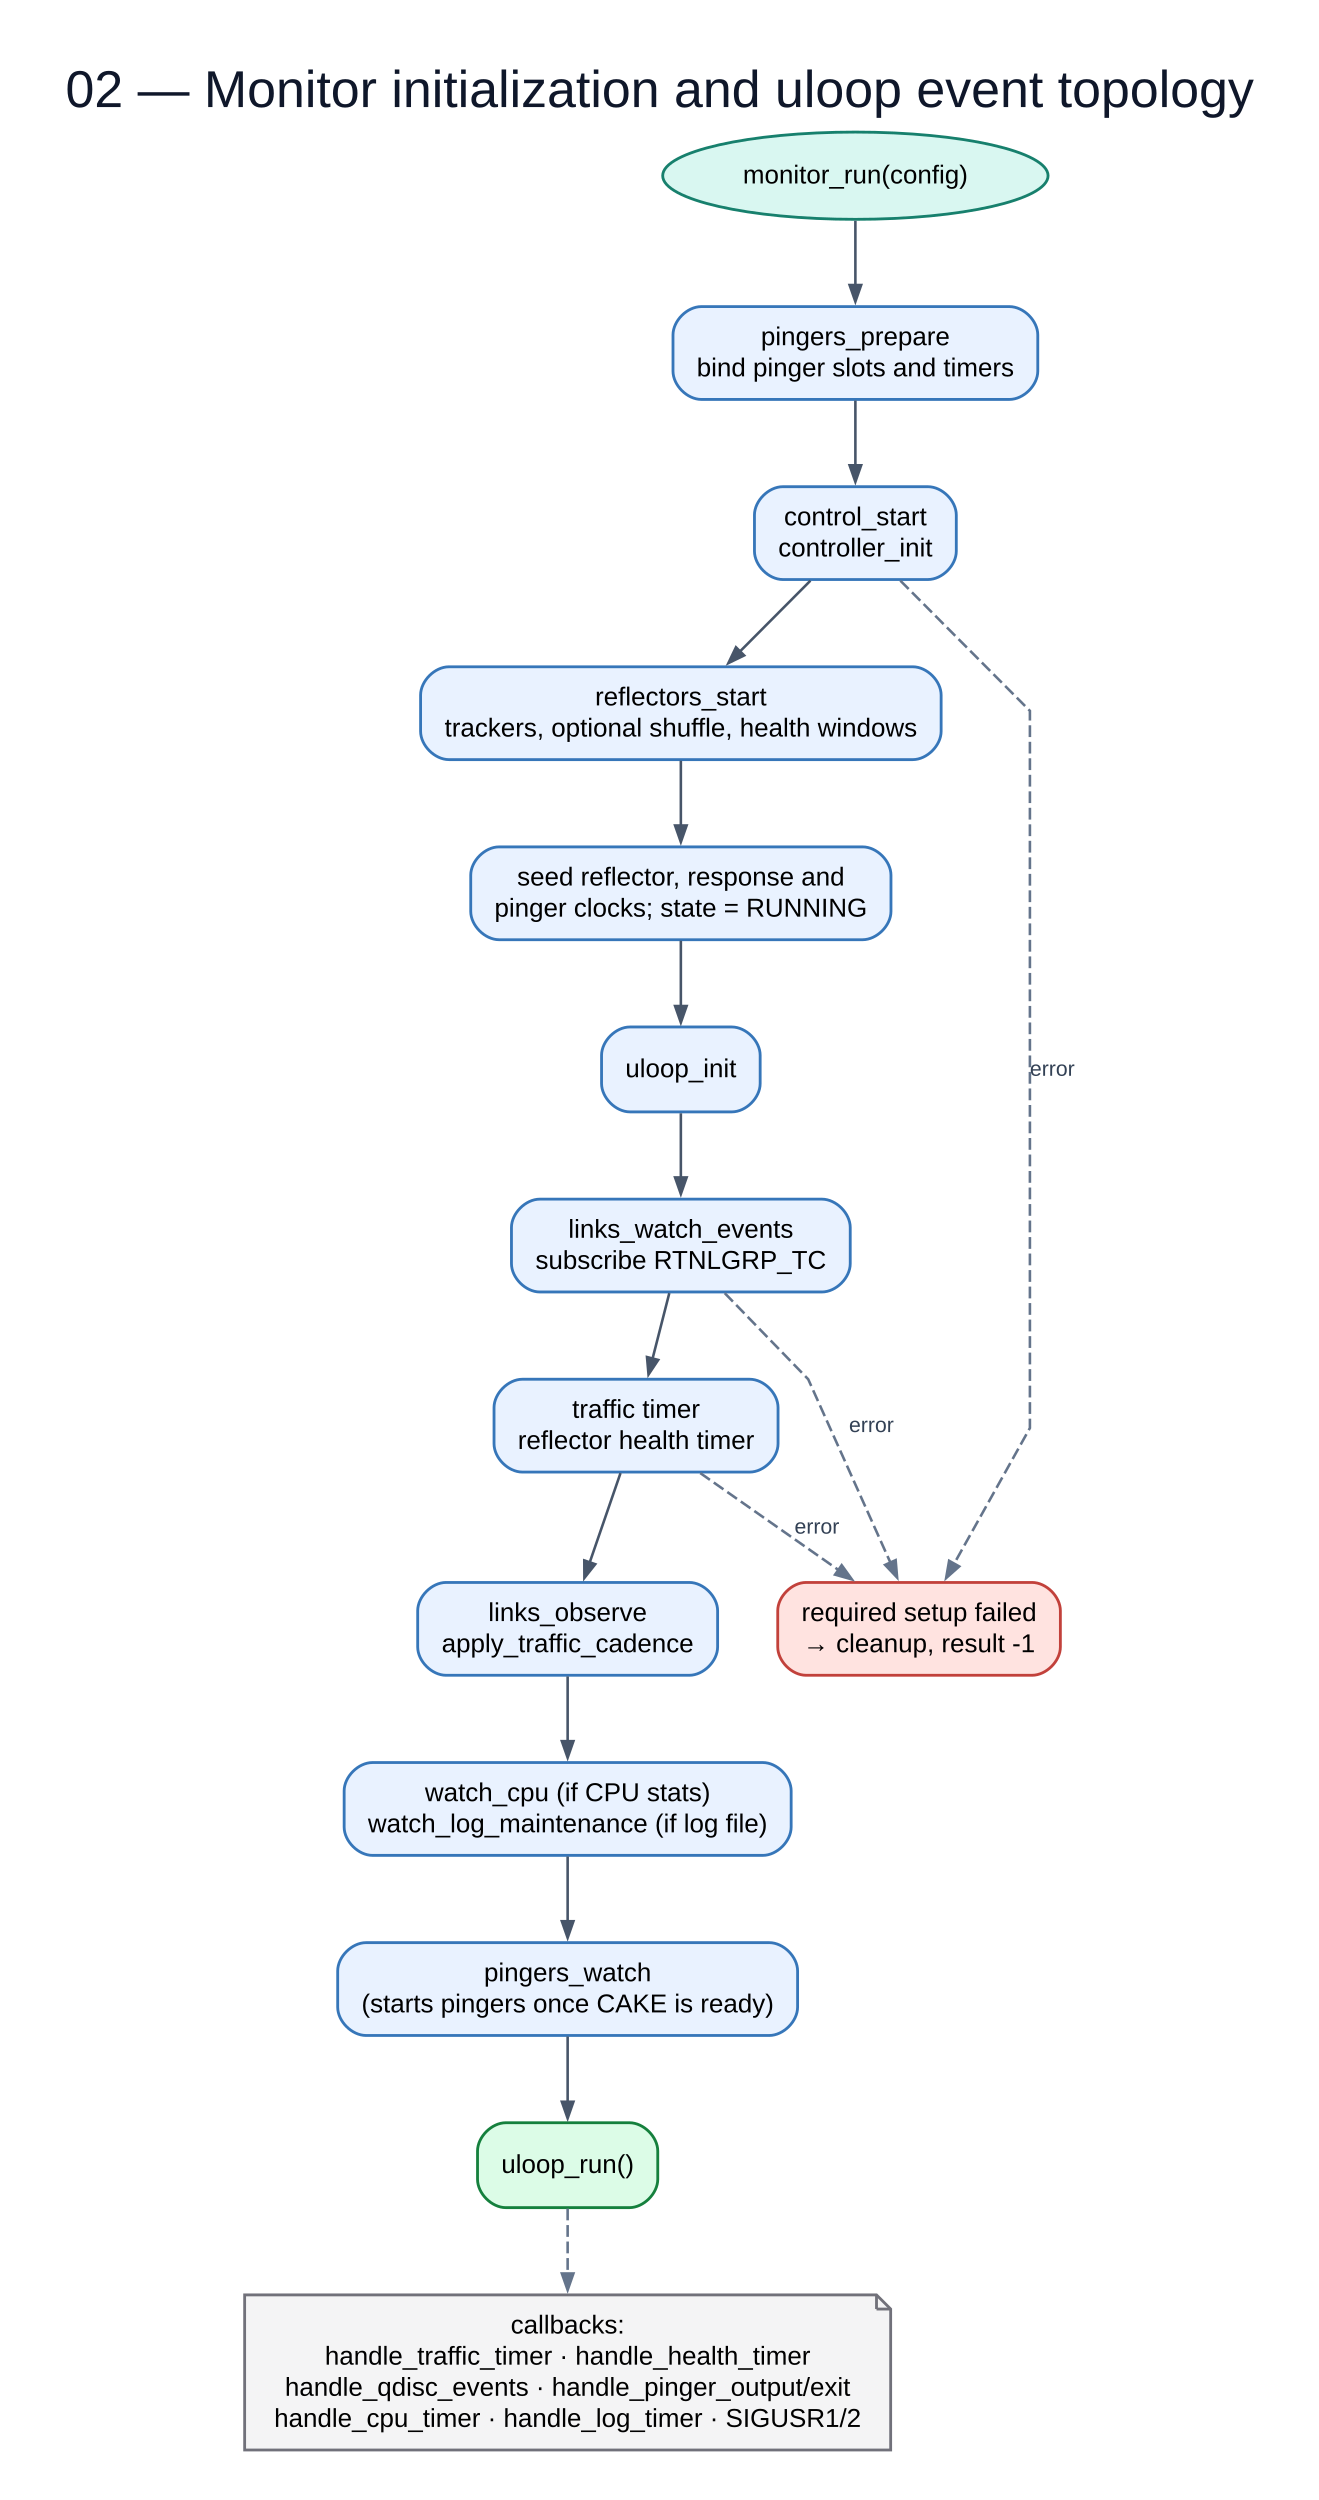
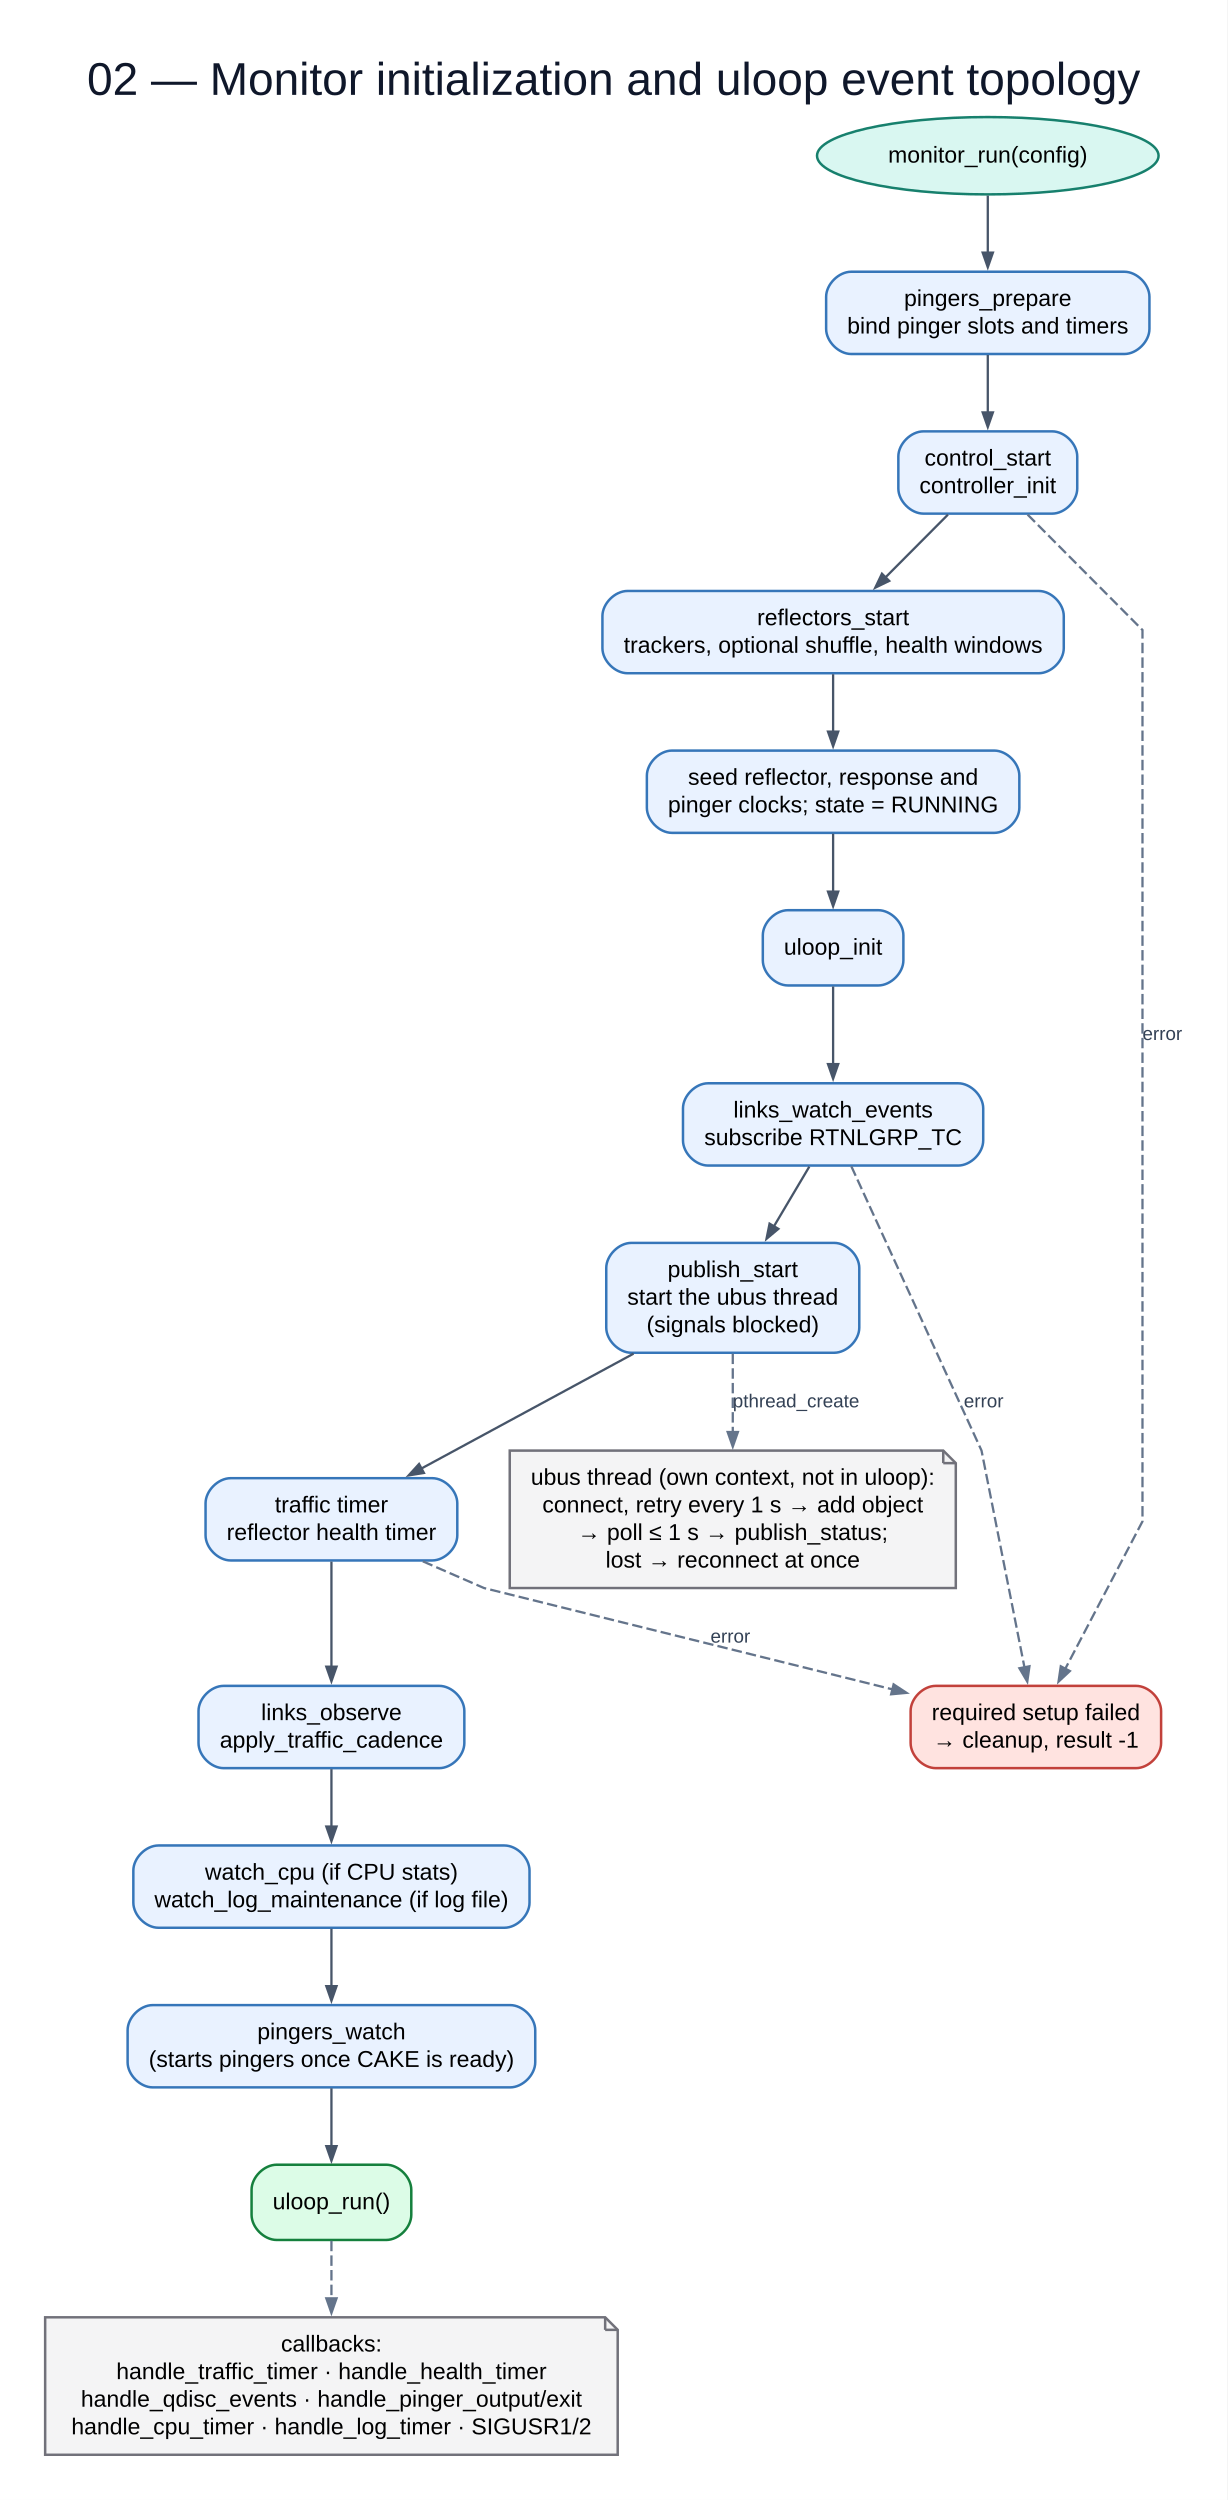
- <svg xmlns="http://www.w3.org/2000/svg" width="559pt" height="1060pt" viewBox="0.00 0.00 559.00 1060.00">
-   <g id="graph0" class="graph" transform="scale(1 1) rotate(0) translate(21.6 1038.8)">
-     <polygon fill="white" stroke="none" points="-21.6,21.6 -21.6,-1038.8 537.81,-1038.8 537.81,21.6 -21.6,21.6" />
-     <text xml:space="preserve" text-anchor="middle" x="258.1" y="-993.4" font-family="Arial" font-size="22.00" fill="#0f172a">02 — Monitor initialization and uloop event topology</text>
+ <svg xmlns="http://www.w3.org/2000/svg" width="587pt" height="1196pt" viewBox="0.00 0.00 587.00 1196.00">
+   <g id="graph0" class="graph" transform="scale(1 1) rotate(0) translate(21.6 1174.36)">
+     <polygon fill="white" stroke="none" points="-21.6,21.6 -21.6,-1174.36 565.56,-1174.36 565.56,21.6 -21.6,21.6" />
+     <text xml:space="preserve" text-anchor="middle" x="271.98" y="-1128.96" font-family="Arial" font-size="22.00" fill="#0f172a">02 — Monitor initialization and uloop event topology</text>
    <g id="node1" class="node">
-       <ellipse fill="#d9f7f1" stroke="#17806d" stroke-width="1.2" cx="341.08" cy="-964.3" rx="81.7" ry="18.5" />
-       <text xml:space="preserve" text-anchor="middle" x="341.08" y="-961" font-family="Arial" font-size="11.00">monitor_run(config)</text>
+       <ellipse fill="#d9f7f1" stroke="#17806d" stroke-width="1.2" cx="450.96" cy="-1099.86" rx="81.7" ry="18.5" />
+       <text xml:space="preserve" text-anchor="middle" x="450.96" y="-1096.56" font-family="Arial" font-size="11.00">monitor_run(config)</text>
    </g>
    <g id="node2" class="node">
-       <path fill="#e9f2ff" stroke="#3676b9" stroke-width="1.2" d="M406.42,-908.8C406.42,-908.8 275.75,-908.8 275.75,-908.8 269.75,-908.8 263.75,-902.8 263.75,-896.8 263.75,-896.8 263.75,-881.44 263.75,-881.44 263.75,-875.44 269.75,-869.44 275.75,-869.44 275.75,-869.44 406.42,-869.44 406.42,-869.44 412.42,-869.44 418.42,-875.44 418.42,-881.44 418.42,-881.44 418.42,-896.8 418.42,-896.8 418.42,-902.8 412.42,-908.8 406.42,-908.8" />
-       <text xml:space="preserve" text-anchor="middle" x="341.08" y="-892.42" font-family="Arial" font-size="11.00">pingers_prepare</text>
-       <text xml:space="preserve" text-anchor="middle" x="341.08" y="-879.22" font-family="Arial" font-size="11.00">bind pinger slots and timers</text>
+       <path fill="#e9f2ff" stroke="#3676b9" stroke-width="1.2" d="M516.29,-1044.36C516.29,-1044.36 385.62,-1044.36 385.62,-1044.36 379.62,-1044.36 373.62,-1038.36 373.62,-1032.36 373.62,-1032.36 373.62,-1017 373.62,-1017 373.62,-1011 379.62,-1005 385.62,-1005 385.62,-1005 516.29,-1005 516.29,-1005 522.29,-1005 528.29,-1011 528.29,-1017 528.29,-1017 528.29,-1032.36 528.29,-1032.36 528.29,-1038.36 522.29,-1044.36 516.29,-1044.36" />
+       <text xml:space="preserve" text-anchor="middle" x="450.96" y="-1027.98" font-family="Arial" font-size="11.00">pingers_prepare</text>
+       <text xml:space="preserve" text-anchor="middle" x="450.96" y="-1014.78" font-family="Arial" font-size="11.00">bind pinger slots and timers</text>
    </g>
    <g id="edge1" class="edge">
-       <path fill="none" stroke="#475569" stroke-width="1.1" d="M341.08,-945.21C341.08,-936.93 341.08,-926.95 341.08,-917.76" />
-       <polygon fill="#475569" stroke="#475569" stroke-width="1.1" points="343.53,-917.94 341.08,-910.94 338.63,-917.94 343.53,-917.94" />
+       <path fill="none" stroke="#475569" stroke-width="1.1" d="M450.96,-1080.77C450.96,-1072.49 450.96,-1062.51 450.96,-1053.32" />
+       <polygon fill="#475569" stroke="#475569" stroke-width="1.1" points="453.41,-1053.5 450.96,-1046.5 448.51,-1053.5 453.41,-1053.5" />
    </g>
    <g id="node3" class="node">
-       <path fill="#e9f2ff" stroke="#3676b9" stroke-width="1.2" d="M371.87,-832.44C371.87,-832.44 310.29,-832.44 310.29,-832.44 304.29,-832.44 298.29,-826.44 298.29,-820.44 298.29,-820.44 298.29,-805.08 298.29,-805.08 298.29,-799.08 304.29,-793.08 310.29,-793.08 310.29,-793.08 371.87,-793.08 371.87,-793.08 377.87,-793.08 383.87,-799.08 383.87,-805.08 383.87,-805.08 383.87,-820.44 383.87,-820.44 383.87,-826.44 377.87,-832.44 371.87,-832.44" />
-       <text xml:space="preserve" text-anchor="middle" x="341.08" y="-816.06" font-family="Arial" font-size="11.00">control_start</text>
-       <text xml:space="preserve" text-anchor="middle" x="341.08" y="-802.86" font-family="Arial" font-size="11.00">controller_init</text>
+       <path fill="#e9f2ff" stroke="#3676b9" stroke-width="1.2" d="M481.75,-968C481.75,-968 420.17,-968 420.17,-968 414.17,-968 408.17,-962 408.17,-956 408.17,-956 408.17,-940.64 408.17,-940.64 408.17,-934.64 414.17,-928.64 420.17,-928.64 420.17,-928.64 481.75,-928.64 481.75,-928.64 487.75,-928.64 493.75,-934.64 493.75,-940.64 493.75,-940.64 493.75,-956 493.75,-956 493.75,-962 487.75,-968 481.75,-968" />
+       <text xml:space="preserve" text-anchor="middle" x="450.96" y="-951.62" font-family="Arial" font-size="11.00">control_start</text>
+       <text xml:space="preserve" text-anchor="middle" x="450.96" y="-938.42" font-family="Arial" font-size="11.00">controller_init</text>
    </g>
    <g id="edge2" class="edge">
-       <path fill="none" stroke="#475569" stroke-width="1.1" d="M341.08,-868.97C341.08,-860.56 341.08,-850.52 341.08,-841.32" />
-       <polygon fill="#475569" stroke="#475569" stroke-width="1.1" points="343.53,-841.51 341.08,-834.51 338.63,-841.51 343.53,-841.51" />
+       <path fill="none" stroke="#475569" stroke-width="1.1" d="M450.96,-1004.53C450.96,-996.12 450.96,-986.08 450.96,-976.88" />
+       <polygon fill="#475569" stroke="#475569" stroke-width="1.1" points="453.41,-977.07 450.96,-970.07 448.51,-977.07 453.41,-977.07" />
    </g>
    <g id="node4" class="node">
-       <path fill="#e9f2ff" stroke="#3676b9" stroke-width="1.2" d="M365.44,-756.08C365.44,-756.08 168.73,-756.08 168.73,-756.08 162.73,-756.08 156.73,-750.08 156.73,-744.08 156.73,-744.08 156.73,-728.72 156.73,-728.72 156.73,-722.72 162.73,-716.72 168.73,-716.72 168.73,-716.72 365.44,-716.72 365.44,-716.72 371.44,-716.72 377.44,-722.72 377.44,-728.72 377.44,-728.72 377.44,-744.08 377.44,-744.08 377.44,-750.08 371.44,-756.08 365.44,-756.08" />
-       <text xml:space="preserve" text-anchor="middle" x="267.08" y="-739.7" font-family="Arial" font-size="11.00">reflectors_start</text>
-       <text xml:space="preserve" text-anchor="middle" x="267.08" y="-726.5" font-family="Arial" font-size="11.00">trackers, optional shuffle, health windows</text>
+       <path fill="#e9f2ff" stroke="#3676b9" stroke-width="1.2" d="M475.31,-891.64C475.31,-891.64 278.6,-891.64 278.6,-891.64 272.6,-891.64 266.6,-885.64 266.6,-879.64 266.6,-879.64 266.6,-864.28 266.6,-864.28 266.6,-858.28 272.6,-852.28 278.6,-852.28 278.6,-852.28 475.31,-852.28 475.31,-852.28 481.31,-852.28 487.31,-858.28 487.31,-864.28 487.31,-864.28 487.31,-879.64 487.31,-879.64 487.31,-885.64 481.31,-891.64 475.31,-891.64" />
+       <text xml:space="preserve" text-anchor="middle" x="376.96" y="-875.26" font-family="Arial" font-size="11.00">reflectors_start</text>
+       <text xml:space="preserve" text-anchor="middle" x="376.96" y="-862.06" font-family="Arial" font-size="11.00">trackers, optional shuffle, health windows</text>
    </g>
    <g id="edge3" class="edge">
-       <path fill="none" stroke="#475569" stroke-width="1.1" d="M322.03,-792.61C312.88,-783.42 301.79,-772.28 291.99,-762.43" />
-       <polygon fill="#475569" stroke="#475569" stroke-width="1.1" points="293.92,-760.9 287.25,-757.66 290.45,-764.35 293.92,-760.9" />
+       <path fill="none" stroke="#475569" stroke-width="1.1" d="M431.9,-928.17C422.75,-918.98 411.67,-907.84 401.86,-897.99" />
+       <polygon fill="#475569" stroke="#475569" stroke-width="1.1" points="403.8,-896.46 397.12,-893.22 400.32,-899.91 403.8,-896.46" />
+     </g>
+     <g id="node14" class="node">
+       <path fill="#ffe3e0" stroke="#c2413b" stroke-width="1.2" d="M521.87,-367.84C521.87,-367.84 426.04,-367.84 426.04,-367.84 420.04,-367.84 414.04,-361.84 414.04,-355.84 414.04,-355.84 414.04,-340.48 414.04,-340.48 414.04,-334.48 420.04,-328.48 426.04,-328.48 426.04,-328.48 521.87,-328.48 521.87,-328.48 527.87,-328.48 533.87,-334.48 533.87,-340.48 533.87,-340.48 533.87,-355.84 533.87,-355.84 533.87,-361.84 527.87,-367.84 521.87,-367.84" />
+       <text xml:space="preserve" text-anchor="middle" x="473.96" y="-351.46" font-family="Arial" font-size="11.00">required setup failed</text>
+       <text xml:space="preserve" text-anchor="middle" x="473.96" y="-338.26" font-family="Arial" font-size="11.00">→ cleanup, result -1</text>
+     </g>
+     <g id="edge13" class="edge">
+       <path fill="none" stroke="#64748b" stroke-width="1.1" stroke-dasharray="5,2" d="M470.01,-928.17C491.94,-906.14 524.96,-872.96 524.96,-872.96 524.96,-872.96 524.96,-872.96 524.96,-446.52 524.96,-446.52 503,-404.6 487.9,-375.77" />
+       <polygon fill="#64748b" stroke="#64748b" stroke-width="1.1" points="490.22,-374.93 484.8,-369.87 485.88,-377.21 490.22,-374.93" />
+       <text xml:space="preserve" text-anchor="middle" x="534.46" y="-676.82" font-family="Arial" font-size="9.00" fill="#334155">error</text>
+     </g>
+     <g id="node5" class="node">
+       <path fill="#e9f2ff" stroke="#3676b9" stroke-width="1.2" d="M454.05,-815.28C454.05,-815.28 299.86,-815.28 299.86,-815.28 293.86,-815.28 287.86,-809.28 287.86,-803.28 287.86,-803.28 287.86,-787.92 287.86,-787.92 287.86,-781.92 293.86,-775.92 299.86,-775.92 299.86,-775.92 454.05,-775.92 454.05,-775.92 460.05,-775.92 466.05,-781.92 466.05,-787.92 466.05,-787.92 466.05,-803.28 466.05,-803.28 466.05,-809.28 460.05,-815.28 454.05,-815.28" />
+       <text xml:space="preserve" text-anchor="middle" x="376.96" y="-798.9" font-family="Arial" font-size="11.00">seed reflector, response and</text>
+       <text xml:space="preserve" text-anchor="middle" x="376.96" y="-785.7" font-family="Arial" font-size="11.00">pinger clocks; state = RUNNING</text>
+     </g>
+     <g id="edge4" class="edge">
+       <path fill="none" stroke="#475569" stroke-width="1.1" d="M376.96,-851.81C376.96,-843.4 376.96,-833.36 376.96,-824.16" />
+       <polygon fill="#475569" stroke="#475569" stroke-width="1.1" points="379.41,-824.35 376.96,-817.35 374.51,-824.35 379.41,-824.35" />
+     </g>
+     <g id="node6" class="node">
+       <path fill="#e9f2ff" stroke="#3676b9" stroke-width="1.2" d="M398.58,-738.92C398.58,-738.92 355.33,-738.92 355.33,-738.92 349.33,-738.92 343.33,-732.92 343.33,-726.92 343.33,-726.92 343.33,-714.92 343.33,-714.92 343.33,-708.92 349.33,-702.92 355.33,-702.92 355.33,-702.92 398.58,-702.92 398.58,-702.92 404.58,-702.92 410.58,-708.92 410.58,-714.92 410.58,-714.92 410.58,-726.92 410.58,-726.92 410.58,-732.92 404.58,-738.92 398.58,-738.92" />
+       <text xml:space="preserve" text-anchor="middle" x="376.96" y="-717.62" font-family="Arial" font-size="11.00">uloop_init</text>
+     </g>
+     <g id="edge5" class="edge">
+       <path fill="none" stroke="#475569" stroke-width="1.1" d="M376.96,-775.5C376.96,-766.96 376.96,-756.77 376.96,-747.57" />
+       <polygon fill="#475569" stroke="#475569" stroke-width="1.1" points="379.41,-747.81 376.96,-740.81 374.51,-747.81 379.41,-747.81" />
+     </g>
+     <g id="node7" class="node">
+       <path fill="#e9f2ff" stroke="#3676b9" stroke-width="1.2" d="M436.77,-656.12C436.77,-656.12 317.14,-656.12 317.14,-656.12 311.14,-656.12 305.14,-650.12 305.14,-644.12 305.14,-644.12 305.14,-628.76 305.14,-628.76 305.14,-622.76 311.14,-616.76 317.14,-616.76 317.14,-616.76 436.77,-616.76 436.77,-616.76 442.77,-616.76 448.77,-622.76 448.77,-628.76 448.77,-628.76 448.77,-644.12 448.77,-644.12 448.77,-650.12 442.77,-656.12 436.77,-656.12" />
+       <text xml:space="preserve" text-anchor="middle" x="376.96" y="-639.74" font-family="Arial" font-size="11.00">links_watch_events</text>
+       <text xml:space="preserve" text-anchor="middle" x="376.96" y="-626.54" font-family="Arial" font-size="11.00">subscribe RTNLGRP_TC</text>
+     </g>
+     <g id="edge6" class="edge">
+       <path fill="none" stroke="#475569" stroke-width="1.1" d="M376.96,-702.43C376.96,-691.62 376.96,-677.51 376.96,-665.21" />
+       <polygon fill="#475569" stroke="#475569" stroke-width="1.1" points="379.41,-665.3 376.96,-658.3 374.51,-665.3 379.41,-665.3" />
+     </g>
+     <g id="node8" class="node">
+       <path fill="#e9f2ff" stroke="#3676b9" stroke-width="1.2" d="M377.48,-579.76C377.48,-579.76 280.43,-579.76 280.43,-579.76 274.43,-579.76 268.43,-573.76 268.43,-567.76 268.43,-567.76 268.43,-539.2 268.43,-539.2 268.43,-533.2 274.43,-527.2 280.43,-527.2 280.43,-527.2 377.48,-527.2 377.48,-527.2 383.48,-527.2 389.48,-533.2 389.48,-539.2 389.48,-539.2 389.48,-567.76 389.48,-567.76 389.48,-573.76 383.48,-579.76 377.48,-579.76" />
+       <text xml:space="preserve" text-anchor="middle" x="328.96" y="-563.38" font-family="Arial" font-size="11.00">publish_start</text>
+       <text xml:space="preserve" text-anchor="middle" x="328.96" y="-550.18" font-family="Arial" font-size="11.00">start the ubus thread</text>
+       <text xml:space="preserve" text-anchor="middle" x="328.96" y="-536.98" font-family="Arial" font-size="11.00">(signals blocked)</text>
+     </g>
+     <g id="edge7" class="edge">
+       <path fill="none" stroke="#475569" stroke-width="1.1" d="M365.58,-616.25C360.5,-607.68 354.36,-597.33 348.58,-587.58" />
+       <polygon fill="#475569" stroke="#475569" stroke-width="1.1" points="350.77,-586.47 345.09,-581.7 346.56,-588.97 350.77,-586.47" />
+     </g>
+     <g id="edge14" class="edge">
+       <path fill="none" stroke="#64748b" stroke-width="1.1" stroke-dasharray="5,2" d="M385.66,-616.43C404.62,-575.03 447.96,-480.4 447.96,-480.4 447.96,-480.4 460.93,-414.92 468.55,-376.47" />
+       <polygon fill="#64748b" stroke="#64748b" stroke-width="1.1" points="470.89,-377.22 469.85,-369.88 466.09,-376.27 470.89,-377.22" />
+       <text xml:space="preserve" text-anchor="middle" x="448.99" y="-501.1" font-family="Arial" font-size="9.00" fill="#334155">error</text>
+     </g>
+     <g id="node9" class="node">
+       <path fill="#e9f2ff" stroke="#3676b9" stroke-width="1.2" d="M185.17,-467.2C185.17,-467.2 88.74,-467.2 88.74,-467.2 82.74,-467.2 76.74,-461.2 76.74,-455.2 76.74,-455.2 76.74,-439.84 76.74,-439.84 76.74,-433.84 82.74,-427.84 88.74,-427.84 88.74,-427.84 185.17,-427.84 185.17,-427.84 191.17,-427.84 197.17,-433.84 197.17,-439.84 197.17,-439.84 197.17,-455.2 197.17,-455.2 197.17,-461.2 191.17,-467.2 185.17,-467.2" />
+       <text xml:space="preserve" text-anchor="middle" x="136.96" y="-450.82" font-family="Arial" font-size="11.00">traffic timer</text>
+       <text xml:space="preserve" text-anchor="middle" x="136.96" y="-437.62" font-family="Arial" font-size="11.00">reflector health timer</text>
+     </g>
+     <g id="edge8" class="edge">
+       <path fill="none" stroke="#475569" stroke-width="1.1" d="M281.5,-526.78C250.37,-509.93 210.02,-488.08 179.86,-471.75" />
+       <polygon fill="#475569" stroke="#475569" stroke-width="1.1" points="181.21,-469.7 173.89,-468.52 178.88,-474 181.21,-469.7" />
+     </g>
+     <g id="node16" class="node">
+       <polygon fill="#f4f4f5" stroke="#71717a" stroke-width="1.2" points="429.65,-480.4 222.26,-480.4 222.26,-414.64 435.65,-414.64 435.65,-474.4 429.65,-480.4" />
+       <polyline fill="none" stroke="#71717a" stroke-width="1.2" points="429.65,-480.4 429.65,-474.4" />
+       <polyline fill="none" stroke="#71717a" stroke-width="1.2" points="435.65,-474.4 429.65,-474.4" />
+       <text xml:space="preserve" text-anchor="middle" x="328.96" y="-464.02" font-family="Arial" font-size="11.00">ubus thread (own context, not in uloop):</text>
+       <text xml:space="preserve" text-anchor="middle" x="328.96" y="-450.82" font-family="Arial" font-size="11.00">connect, retry every 1 s → add object</text>
+       <text xml:space="preserve" text-anchor="middle" x="328.96" y="-437.62" font-family="Arial" font-size="11.00">→ poll ≤ 1 s → publish_status;</text>
+       <text xml:space="preserve" text-anchor="middle" x="328.96" y="-424.42" font-family="Arial" font-size="11.00">lost → reconnect at once</text>
+     </g>
+     <g id="edge17" class="edge">
+       <path fill="none" stroke="#64748b" stroke-width="1.1" stroke-dasharray="5,2" d="M328.96,-526.78C328.96,-515.45 328.96,-501.85 328.96,-489.19" />
+       <polygon fill="#64748b" stroke="#64748b" stroke-width="1.1" points="331.41,-489.29 328.96,-482.29 326.51,-489.29 331.41,-489.29" />
+       <text xml:space="preserve" text-anchor="middle" x="359.23" y="-501.1" font-family="Arial" font-size="9.00" fill="#334155">pthread_create</text>
+     </g>
+     <g id="node10" class="node">
+       <path fill="#e9f2ff" stroke="#3676b9" stroke-width="1.2" d="M188.54,-367.84C188.54,-367.84 85.37,-367.84 85.37,-367.84 79.37,-367.84 73.37,-361.84 73.37,-355.84 73.37,-355.84 73.37,-340.48 73.37,-340.48 73.37,-334.48 79.37,-328.48 85.37,-328.48 85.37,-328.48 188.54,-328.48 188.54,-328.48 194.54,-328.48 200.54,-334.48 200.54,-340.48 200.54,-340.48 200.54,-355.84 200.54,-355.84 200.54,-361.84 194.54,-367.84 188.54,-367.84" />
+       <text xml:space="preserve" text-anchor="middle" x="136.96" y="-351.46" font-family="Arial" font-size="11.00">links_observe</text>
+       <text xml:space="preserve" text-anchor="middle" x="136.96" y="-338.26" font-family="Arial" font-size="11.00">apply_traffic_cadence</text>
+     </g>
+     <g id="edge9" class="edge">
+       <path fill="none" stroke="#475569" stroke-width="1.1" d="M136.96,-427.28C136.96,-412.88 136.96,-392.97 136.96,-376.86" />
+       <polygon fill="#475569" stroke="#475569" stroke-width="1.1" points="139.41,-377.02 136.96,-370.02 134.51,-377.02 139.41,-377.02" />
+     </g>
+     <g id="edge15" class="edge">
+       <path fill="none" stroke="#64748b" stroke-width="1.1" stroke-dasharray="5,2" d="M180.68,-427.42C196.23,-420.63 209.96,-414.64 209.96,-414.64 209.96,-414.64 327.11,-385.58 405.33,-366.18" />
+       <polygon fill="#64748b" stroke="#64748b" stroke-width="1.1" points="405.9,-368.56 412.1,-364.5 404.72,-363.81 405.9,-368.56" />
+       <text xml:space="preserve" text-anchor="middle" x="327.81" y="-388.54" font-family="Arial" font-size="9.00" fill="#334155">error</text>
+     </g>
+     <g id="node11" class="node">
+       <path fill="#e9f2ff" stroke="#3676b9" stroke-width="1.2" d="M219.72,-291.48C219.72,-291.48 54.19,-291.48 54.19,-291.48 48.19,-291.48 42.19,-285.48 42.19,-279.48 42.19,-279.48 42.19,-264.12 42.19,-264.12 42.19,-258.12 48.19,-252.12 54.19,-252.12 54.19,-252.12 219.72,-252.12 219.72,-252.12 225.72,-252.12 231.72,-258.12 231.72,-264.12 231.72,-264.12 231.72,-279.48 231.72,-279.48 231.72,-285.48 225.72,-291.48 219.72,-291.48" />
+       <text xml:space="preserve" text-anchor="middle" x="136.96" y="-275.1" font-family="Arial" font-size="11.00">watch_cpu (if CPU stats)</text>
+       <text xml:space="preserve" text-anchor="middle" x="136.96" y="-261.9" font-family="Arial" font-size="11.00">watch_log_maintenance (if log file)</text>
+     </g>
+     <g id="edge10" class="edge">
+       <path fill="none" stroke="#475569" stroke-width="1.1" d="M136.96,-328.01C136.96,-319.6 136.96,-309.56 136.96,-300.36" />
+       <polygon fill="#475569" stroke="#475569" stroke-width="1.1" points="139.41,-300.55 136.96,-293.55 134.51,-300.55 139.41,-300.55" />
+     </g>
+     <g id="node12" class="node">
+       <path fill="#e9f2ff" stroke="#3676b9" stroke-width="1.2" d="M222.46,-215.12C222.46,-215.12 51.45,-215.12 51.45,-215.12 45.45,-215.12 39.45,-209.12 39.45,-203.12 39.45,-203.12 39.45,-187.76 39.45,-187.76 39.45,-181.76 45.45,-175.76 51.45,-175.76 51.45,-175.76 222.46,-175.76 222.46,-175.76 228.46,-175.76 234.46,-181.76 234.46,-187.76 234.46,-187.76 234.46,-203.12 234.46,-203.12 234.46,-209.12 228.46,-215.12 222.46,-215.12" />
+       <text xml:space="preserve" text-anchor="middle" x="136.96" y="-198.74" font-family="Arial" font-size="11.00">pingers_watch</text>
+       <text xml:space="preserve" text-anchor="middle" x="136.96" y="-185.54" font-family="Arial" font-size="11.00">(starts pingers once CAKE is ready)</text>
+     </g>
+     <g id="edge11" class="edge">
+       <path fill="none" stroke="#475569" stroke-width="1.1" d="M136.96,-251.65C136.96,-243.24 136.96,-233.2 136.96,-224" />
+       <polygon fill="#475569" stroke="#475569" stroke-width="1.1" points="139.41,-224.19 136.96,-217.19 134.51,-224.19 139.41,-224.19" />
    </g>
    <g id="node13" class="node">
-       <path fill="#ffe3e0" stroke="#c2413b" stroke-width="1.2" d="M416,-367.84C416,-367.84 320.16,-367.84 320.16,-367.84 314.16,-367.84 308.16,-361.84 308.16,-355.84 308.16,-355.84 308.16,-340.48 308.16,-340.48 308.16,-334.48 314.16,-328.48 320.16,-328.48 320.16,-328.48 416,-328.48 416,-328.48 422,-328.48 428,-334.48 428,-340.48 428,-340.48 428,-355.84 428,-355.84 428,-361.84 422,-367.84 416,-367.84" />
-       <text xml:space="preserve" text-anchor="middle" x="368.08" y="-351.46" font-family="Arial" font-size="11.00">required setup failed</text>
-       <text xml:space="preserve" text-anchor="middle" x="368.08" y="-338.26" font-family="Arial" font-size="11.00">→ cleanup, result -1</text>
+       <path fill="#dcfce7" stroke="#15803d" stroke-width="1.2" d="M163.16,-138.76C163.16,-138.76 110.75,-138.76 110.75,-138.76 104.75,-138.76 98.75,-132.76 98.75,-126.76 98.75,-126.76 98.75,-114.76 98.75,-114.76 98.75,-108.76 104.75,-102.76 110.75,-102.76 110.75,-102.76 163.16,-102.76 163.16,-102.76 169.16,-102.76 175.16,-108.76 175.16,-114.76 175.16,-114.76 175.16,-126.76 175.16,-126.76 175.16,-132.76 169.16,-138.76 163.16,-138.76" />
+       <text xml:space="preserve" text-anchor="middle" x="136.96" y="-117.46" font-family="Arial" font-size="11.00">uloop_run()</text>
    </g>
    <g id="edge12" class="edge">
-       <path fill="none" stroke="#64748b" stroke-width="1.1" stroke-dasharray="5,2" d="M360.14,-792.61C382.06,-770.58 415.08,-737.4 415.08,-737.4 415.08,-737.4 415.08,-737.4 415.08,-433.32 415.08,-433.32 396.63,-400.28 382.85,-375.6" />
-       <polygon fill="#64748b" stroke="#64748b" stroke-width="1.1" points="385.11,-374.63 379.56,-369.71 380.83,-377.02 385.11,-374.63" />
-       <text xml:space="preserve" text-anchor="middle" x="424.58" y="-582.66" font-family="Arial" font-size="9.00" fill="#334155">error</text>
+       <path fill="none" stroke="#475569" stroke-width="1.1" d="M136.96,-175.34C136.96,-166.8 136.96,-156.61 136.96,-147.41" />
+       <polygon fill="#475569" stroke="#475569" stroke-width="1.1" points="139.41,-147.65 136.96,-140.65 134.51,-147.65 139.41,-147.65" />
    </g>
-     <g id="node5" class="node">
-       <path fill="#e9f2ff" stroke="#3676b9" stroke-width="1.2" d="M344.17,-679.72C344.17,-679.72 189.99,-679.72 189.99,-679.72 183.99,-679.72 177.99,-673.72 177.99,-667.72 177.99,-667.72 177.99,-652.36 177.99,-652.36 177.99,-646.36 183.99,-640.36 189.99,-640.36 189.99,-640.36 344.17,-640.36 344.17,-640.36 350.17,-640.36 356.17,-646.36 356.17,-652.36 356.17,-652.36 356.17,-667.72 356.17,-667.72 356.17,-673.72 350.17,-679.72 344.17,-679.72" />
-       <text xml:space="preserve" text-anchor="middle" x="267.08" y="-663.34" font-family="Arial" font-size="11.00">seed reflector, response and</text>
-       <text xml:space="preserve" text-anchor="middle" x="267.08" y="-650.14" font-family="Arial" font-size="11.00">pinger clocks; state = RUNNING</text>
+     <g id="node15" class="node">
+       <polygon fill="#f4f4f5" stroke="#71717a" stroke-width="1.2" points="267.91,-65.76 0,-65.76 0,0 273.91,0 273.91,-59.76 267.91,-65.76" />
+       <polyline fill="none" stroke="#71717a" stroke-width="1.2" points="267.91,-65.76 267.91,-59.76" />
+       <polyline fill="none" stroke="#71717a" stroke-width="1.2" points="273.91,-59.76 267.91,-59.76" />
+       <text xml:space="preserve" text-anchor="middle" x="136.96" y="-49.38" font-family="Arial" font-size="11.00">callbacks:</text>
+       <text xml:space="preserve" text-anchor="middle" x="136.96" y="-36.18" font-family="Arial" font-size="11.00">handle_traffic_timer · handle_health_timer</text>
+       <text xml:space="preserve" text-anchor="middle" x="136.96" y="-22.98" font-family="Arial" font-size="11.00">handle_qdisc_events · handle_pinger_output/exit</text>
+       <text xml:space="preserve" text-anchor="middle" x="136.96" y="-9.78" font-family="Arial" font-size="11.00">handle_cpu_timer · handle_log_timer · SIGUSR1/2</text>
    </g>
-     <g id="edge4" class="edge">
-       <path fill="none" stroke="#475569" stroke-width="1.1" d="M267.08,-716.25C267.08,-707.84 267.08,-697.8 267.08,-688.6" />
-       <polygon fill="#475569" stroke="#475569" stroke-width="1.1" points="269.53,-688.79 267.08,-681.79 264.63,-688.79 269.53,-688.79" />
-     </g>
-     <g id="node6" class="node">
-       <path fill="#e9f2ff" stroke="#3676b9" stroke-width="1.2" d="M288.71,-603.36C288.71,-603.36 245.46,-603.36 245.46,-603.36 239.46,-603.36 233.46,-597.36 233.46,-591.36 233.46,-591.36 233.46,-579.36 233.46,-579.36 233.46,-573.36 239.46,-567.36 245.46,-567.36 245.46,-567.36 288.71,-567.36 288.71,-567.36 294.71,-567.36 300.71,-573.36 300.71,-579.36 300.71,-579.36 300.71,-591.36 300.71,-591.36 300.71,-597.36 294.71,-603.36 288.71,-603.36" />
-       <text xml:space="preserve" text-anchor="middle" x="267.08" y="-582.06" font-family="Arial" font-size="11.00">uloop_init</text>
-     </g>
-     <g id="edge5" class="edge">
-       <path fill="none" stroke="#475569" stroke-width="1.1" d="M267.08,-639.94C267.08,-631.4 267.08,-621.21 267.08,-612.01" />
-       <polygon fill="#475569" stroke="#475569" stroke-width="1.1" points="269.53,-612.25 267.08,-605.25 264.63,-612.25 269.53,-612.25" />
-     </g>
-     <g id="node7" class="node">
-       <path fill="#e9f2ff" stroke="#3676b9" stroke-width="1.2" d="M326.9,-530.36C326.9,-530.36 207.26,-530.36 207.26,-530.36 201.26,-530.36 195.26,-524.36 195.26,-518.36 195.26,-518.36 195.26,-503 195.26,-503 195.26,-497 201.26,-491 207.26,-491 207.26,-491 326.9,-491 326.9,-491 332.9,-491 338.9,-497 338.9,-503 338.9,-503 338.9,-518.36 338.9,-518.36 338.9,-524.36 332.9,-530.36 326.9,-530.36" />
-       <text xml:space="preserve" text-anchor="middle" x="267.08" y="-513.98" font-family="Arial" font-size="11.00">links_watch_events</text>
-       <text xml:space="preserve" text-anchor="middle" x="267.08" y="-500.78" font-family="Arial" font-size="11.00">subscribe RTNLGRP_TC</text>
-     </g>
-     <g id="edge6" class="edge">
-       <path fill="none" stroke="#475569" stroke-width="1.1" d="M267.08,-566.77C267.08,-558.55 267.08,-548.58 267.08,-539.39" />
-       <polygon fill="#475569" stroke="#475569" stroke-width="1.1" points="269.53,-539.56 267.08,-532.56 264.63,-539.56 269.53,-539.56" />
-     </g>
-     <g id="node8" class="node">
-       <path fill="#e9f2ff" stroke="#3676b9" stroke-width="1.2" d="M296.29,-454C296.29,-454 199.87,-454 199.87,-454 193.87,-454 187.87,-448 187.87,-442 187.87,-442 187.87,-426.64 187.87,-426.64 187.87,-420.64 193.87,-414.64 199.87,-414.64 199.87,-414.64 296.29,-414.64 296.29,-414.64 302.29,-414.64 308.29,-420.64 308.29,-426.64 308.29,-426.64 308.29,-442 308.29,-442 308.29,-448 302.29,-454 296.29,-454" />
-       <text xml:space="preserve" text-anchor="middle" x="248.08" y="-437.62" font-family="Arial" font-size="11.00">traffic timer</text>
-       <text xml:space="preserve" text-anchor="middle" x="248.08" y="-424.42" font-family="Arial" font-size="11.00">reflector health timer</text>
-     </g>
-     <g id="edge7" class="edge">
-       <path fill="none" stroke="#475569" stroke-width="1.1" d="M262.19,-490.53C260.02,-482.03 257.42,-471.87 255.05,-462.6" />
-       <polygon fill="#475569" stroke="#475569" stroke-width="1.1" points="257.48,-462.19 253.37,-456.02 252.73,-463.41 257.48,-462.19" />
-     </g>
-     <g id="edge13" class="edge">
-       <path fill="none" stroke="#64748b" stroke-width="1.1" stroke-dasharray="5,2" d="M285.67,-490.52C301.29,-474.41 321.08,-454 321.08,-454 321.08,-454 342.17,-406.97 356.09,-375.9" />
-       <polygon fill="#64748b" stroke="#64748b" stroke-width="1.1" points="358.15,-377.3 358.78,-369.91 353.68,-375.29 358.15,-377.3" />
-       <text xml:space="preserve" text-anchor="middle" x="347.88" y="-431.62" font-family="Arial" font-size="9.00" fill="#334155">error</text>
-     </g>
-     <g id="node9" class="node">
-       <path fill="#e9f2ff" stroke="#3676b9" stroke-width="1.2" d="M270.67,-367.84C270.67,-367.84 167.5,-367.84 167.5,-367.84 161.5,-367.84 155.5,-361.84 155.5,-355.84 155.5,-355.84 155.5,-340.48 155.5,-340.48 155.5,-334.48 161.5,-328.48 167.5,-328.48 167.5,-328.48 270.67,-328.48 270.67,-328.48 276.67,-328.48 282.67,-334.48 282.67,-340.48 282.67,-340.48 282.67,-355.84 282.67,-355.84 282.67,-361.84 276.67,-367.84 270.67,-367.84" />
-       <text xml:space="preserve" text-anchor="middle" x="219.08" y="-351.46" font-family="Arial" font-size="11.00">links_observe</text>
-       <text xml:space="preserve" text-anchor="middle" x="219.08" y="-338.26" font-family="Arial" font-size="11.00">apply_traffic_cadence</text>
-     </g>
-     <g id="edge8" class="edge">
-       <path fill="none" stroke="#475569" stroke-width="1.1" d="M241.5,-414.22C237.65,-403.03 232.71,-388.71 228.45,-376.36" />
-       <polygon fill="#475569" stroke="#475569" stroke-width="1.1" points="230.78,-375.58 226.18,-369.76 226.14,-377.17 230.78,-375.58" />
-     </g>
-     <g id="edge14" class="edge">
-       <path fill="none" stroke="#64748b" stroke-width="1.1" stroke-dasharray="5,2" d="M275.31,-414.22C292.8,-401.96 315.65,-385.93 334.3,-372.85" />
-       <polygon fill="#64748b" stroke="#64748b" stroke-width="1.1" points="335.27,-375.16 339.6,-369.14 332.46,-371.15 335.27,-375.16" />
-       <text xml:space="preserve" text-anchor="middle" x="324.77" y="-388.54" font-family="Arial" font-size="9.00" fill="#334155">error</text>
-     </g>
-     <g id="node10" class="node">
-       <path fill="#e9f2ff" stroke="#3676b9" stroke-width="1.2" d="M301.85,-291.48C301.85,-291.48 136.32,-291.48 136.32,-291.48 130.32,-291.48 124.32,-285.48 124.32,-279.48 124.32,-279.48 124.32,-264.12 124.32,-264.12 124.32,-258.12 130.32,-252.12 136.32,-252.12 136.32,-252.12 301.85,-252.12 301.85,-252.12 307.85,-252.12 313.85,-258.12 313.85,-264.12 313.85,-264.12 313.85,-279.48 313.85,-279.48 313.85,-285.48 307.85,-291.48 301.85,-291.48" />
-       <text xml:space="preserve" text-anchor="middle" x="219.08" y="-275.1" font-family="Arial" font-size="11.00">watch_cpu (if CPU stats)</text>
-       <text xml:space="preserve" text-anchor="middle" x="219.08" y="-261.9" font-family="Arial" font-size="11.00">watch_log_maintenance (if log file)</text>
-     </g>
-     <g id="edge9" class="edge">
-       <path fill="none" stroke="#475569" stroke-width="1.1" d="M219.08,-328.01C219.08,-319.6 219.08,-309.56 219.08,-300.36" />
-       <polygon fill="#475569" stroke="#475569" stroke-width="1.1" points="221.53,-300.55 219.08,-293.55 216.63,-300.55 221.53,-300.55" />
-     </g>
-     <g id="node11" class="node">
-       <path fill="#e9f2ff" stroke="#3676b9" stroke-width="1.2" d="M304.58,-215.12C304.58,-215.12 133.58,-215.12 133.58,-215.12 127.58,-215.12 121.58,-209.12 121.58,-203.12 121.58,-203.12 121.58,-187.76 121.58,-187.76 121.58,-181.76 127.58,-175.76 133.58,-175.76 133.58,-175.76 304.58,-175.76 304.58,-175.76 310.58,-175.76 316.58,-181.76 316.58,-187.76 316.58,-187.76 316.58,-203.12 316.58,-203.12 316.58,-209.12 310.58,-215.12 304.58,-215.12" />
-       <text xml:space="preserve" text-anchor="middle" x="219.08" y="-198.74" font-family="Arial" font-size="11.00">pingers_watch</text>
-       <text xml:space="preserve" text-anchor="middle" x="219.08" y="-185.54" font-family="Arial" font-size="11.00">(starts pingers once CAKE is ready)</text>
-     </g>
-     <g id="edge10" class="edge">
-       <path fill="none" stroke="#475569" stroke-width="1.1" d="M219.08,-251.65C219.08,-243.24 219.08,-233.2 219.08,-224" />
-       <polygon fill="#475569" stroke="#475569" stroke-width="1.1" points="221.53,-224.19 219.08,-217.19 216.63,-224.19 221.53,-224.19" />
-     </g>
-     <g id="node12" class="node">
-       <path fill="#dcfce7" stroke="#15803d" stroke-width="1.2" d="M245.29,-138.76C245.29,-138.76 192.87,-138.76 192.87,-138.76 186.87,-138.76 180.87,-132.76 180.87,-126.76 180.87,-126.76 180.87,-114.76 180.87,-114.76 180.87,-108.76 186.87,-102.76 192.87,-102.76 192.87,-102.76 245.29,-102.76 245.29,-102.76 251.29,-102.76 257.29,-108.76 257.29,-114.76 257.29,-114.76 257.29,-126.76 257.29,-126.76 257.29,-132.76 251.29,-138.76 245.29,-138.76" />
-       <text xml:space="preserve" text-anchor="middle" x="219.08" y="-117.46" font-family="Arial" font-size="11.00">uloop_run()</text>
-     </g>
-     <g id="edge11" class="edge">
-       <path fill="none" stroke="#475569" stroke-width="1.1" d="M219.08,-175.34C219.08,-166.8 219.08,-156.61 219.08,-147.41" />
-       <polygon fill="#475569" stroke="#475569" stroke-width="1.1" points="221.53,-147.65 219.08,-140.65 216.63,-147.65 221.53,-147.65" />
-     </g>
-     <g id="node14" class="node">
-       <polygon fill="#f4f4f5" stroke="#71717a" stroke-width="1.2" points="350.04,-65.76 82.13,-65.76 82.13,0 356.04,0 356.04,-59.76 350.04,-65.76" />
-       <polyline fill="none" stroke="#71717a" stroke-width="1.2" points="350.04,-65.76 350.04,-59.76" />
-       <polyline fill="none" stroke="#71717a" stroke-width="1.2" points="356.04,-59.76 350.04,-59.76" />
-       <text xml:space="preserve" text-anchor="middle" x="219.08" y="-49.38" font-family="Arial" font-size="11.00">callbacks:</text>
-       <text xml:space="preserve" text-anchor="middle" x="219.08" y="-36.18" font-family="Arial" font-size="11.00">handle_traffic_timer · handle_health_timer</text>
-       <text xml:space="preserve" text-anchor="middle" x="219.08" y="-22.98" font-family="Arial" font-size="11.00">handle_qdisc_events · handle_pinger_output/exit</text>
-       <text xml:space="preserve" text-anchor="middle" x="219.08" y="-9.78" font-family="Arial" font-size="11.00">handle_cpu_timer · handle_log_timer · SIGUSR1/2</text>
-     </g>
-     <g id="edge15" class="edge">
-       <path fill="none" stroke="#64748b" stroke-width="1.1" stroke-dasharray="5,2" d="M219.08,-102.38C219.08,-94.34 219.08,-84.43 219.08,-74.66" />
-       <polygon fill="#64748b" stroke="#64748b" stroke-width="1.1" points="221.53,-74.84 219.08,-67.84 216.63,-74.84 221.53,-74.84" />
+     <g id="edge16" class="edge">
+       <path fill="none" stroke="#64748b" stroke-width="1.1" stroke-dasharray="5,2" d="M136.96,-102.38C136.96,-94.34 136.96,-84.43 136.96,-74.66" />
+       <polygon fill="#64748b" stroke="#64748b" stroke-width="1.1" points="139.41,-74.84 136.96,-67.84 134.51,-74.84 139.41,-74.84" />
    </g>
  </g>
</svg>
